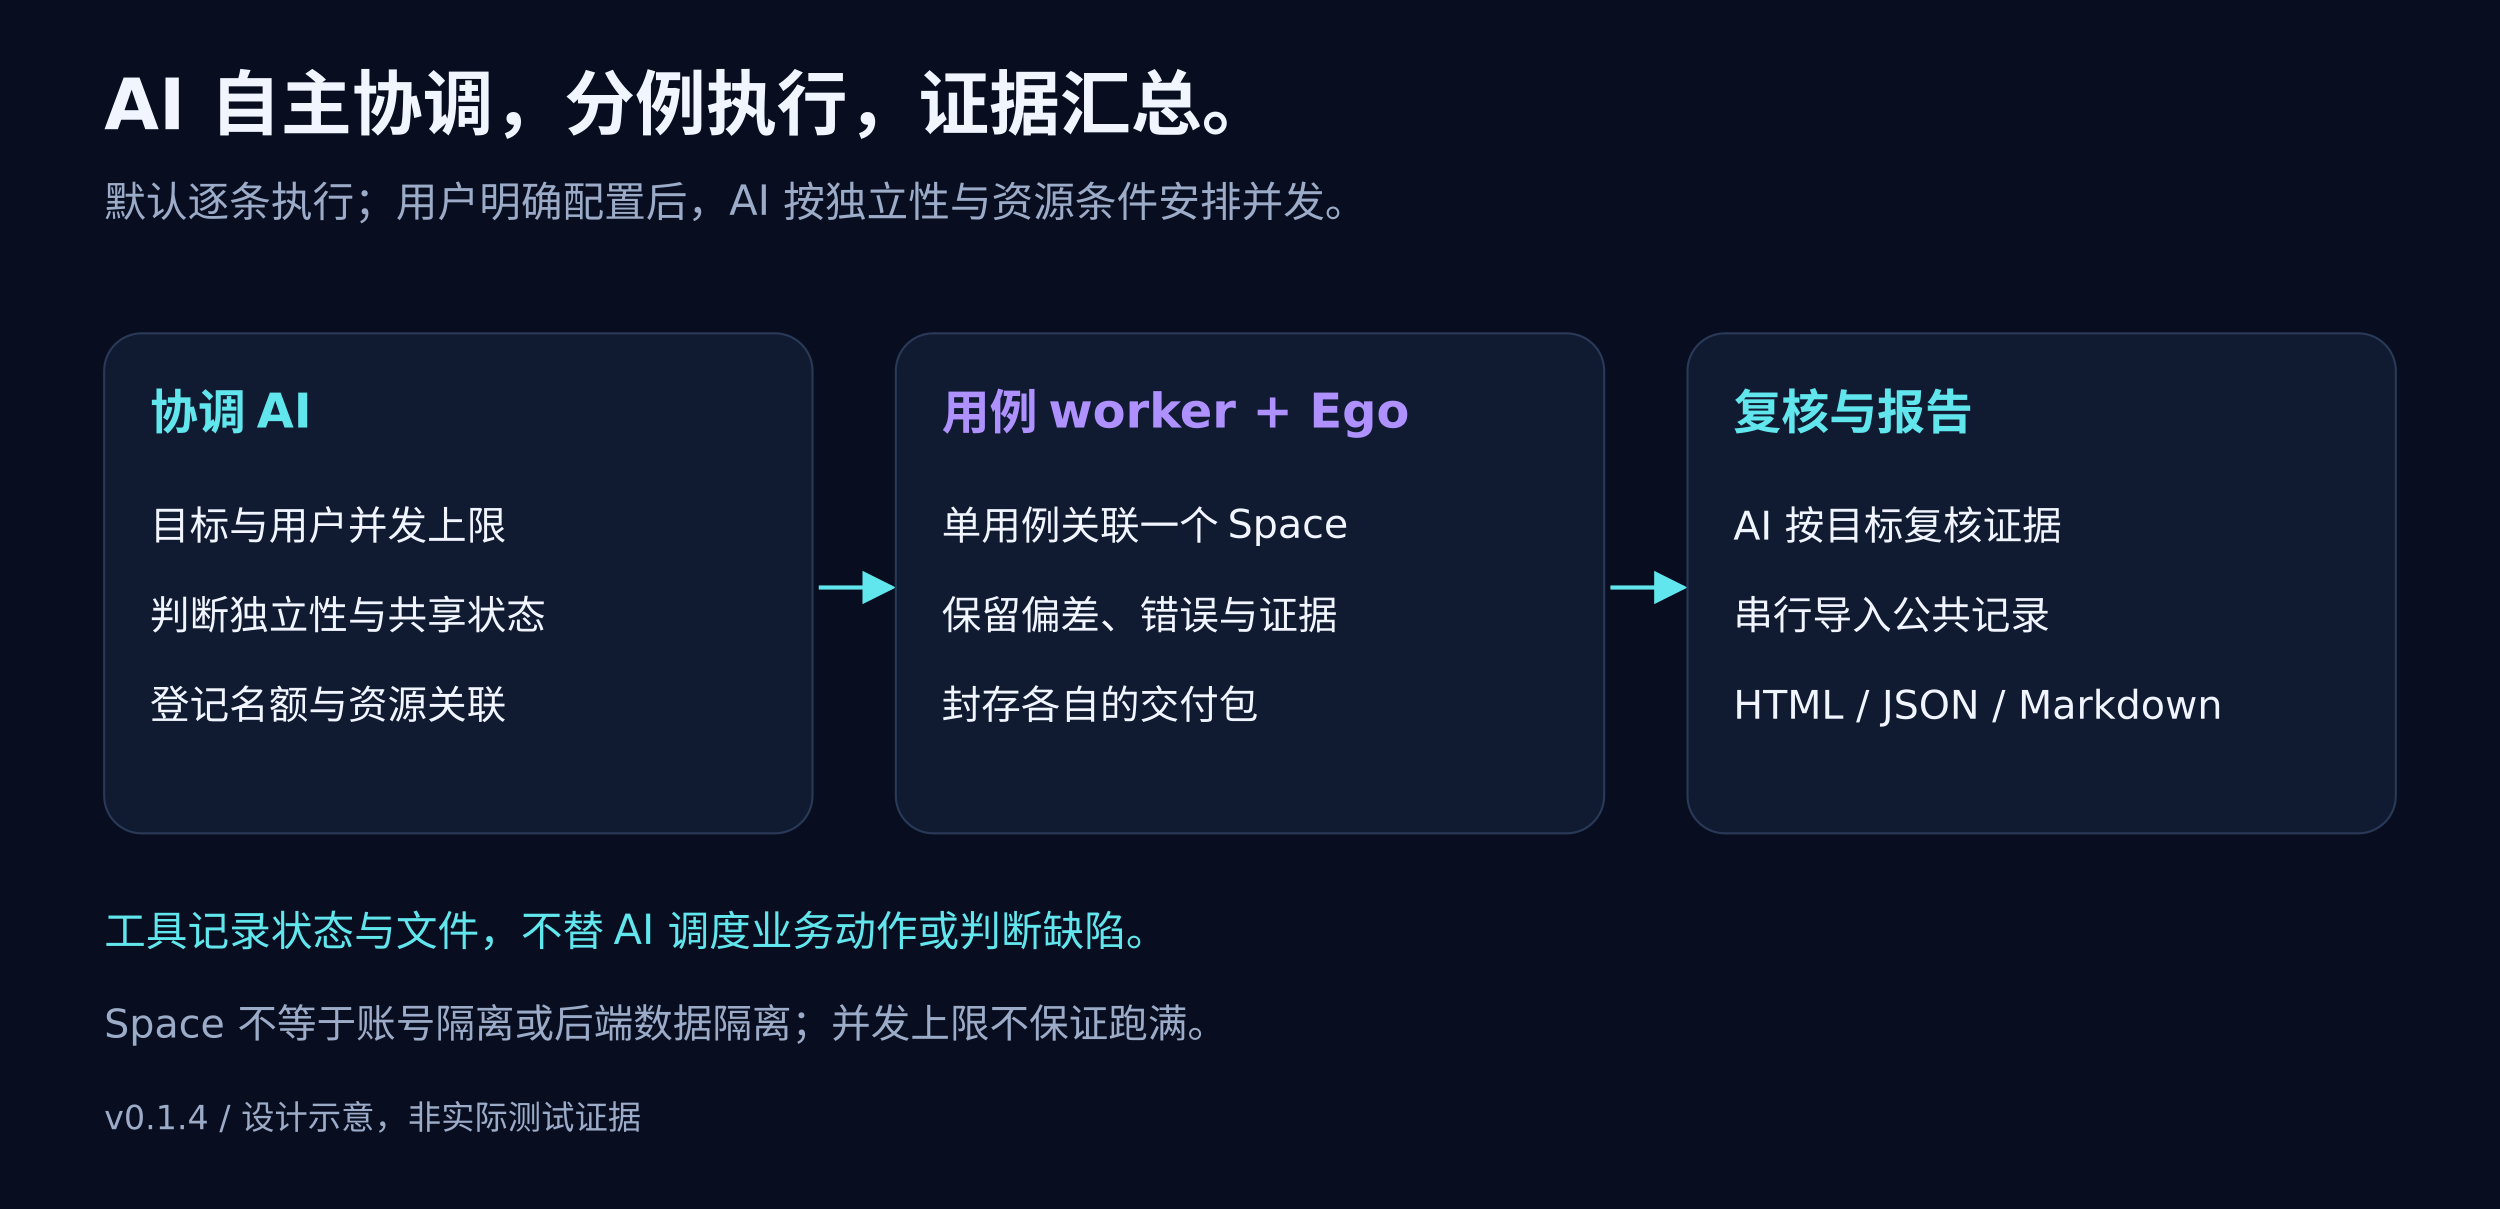
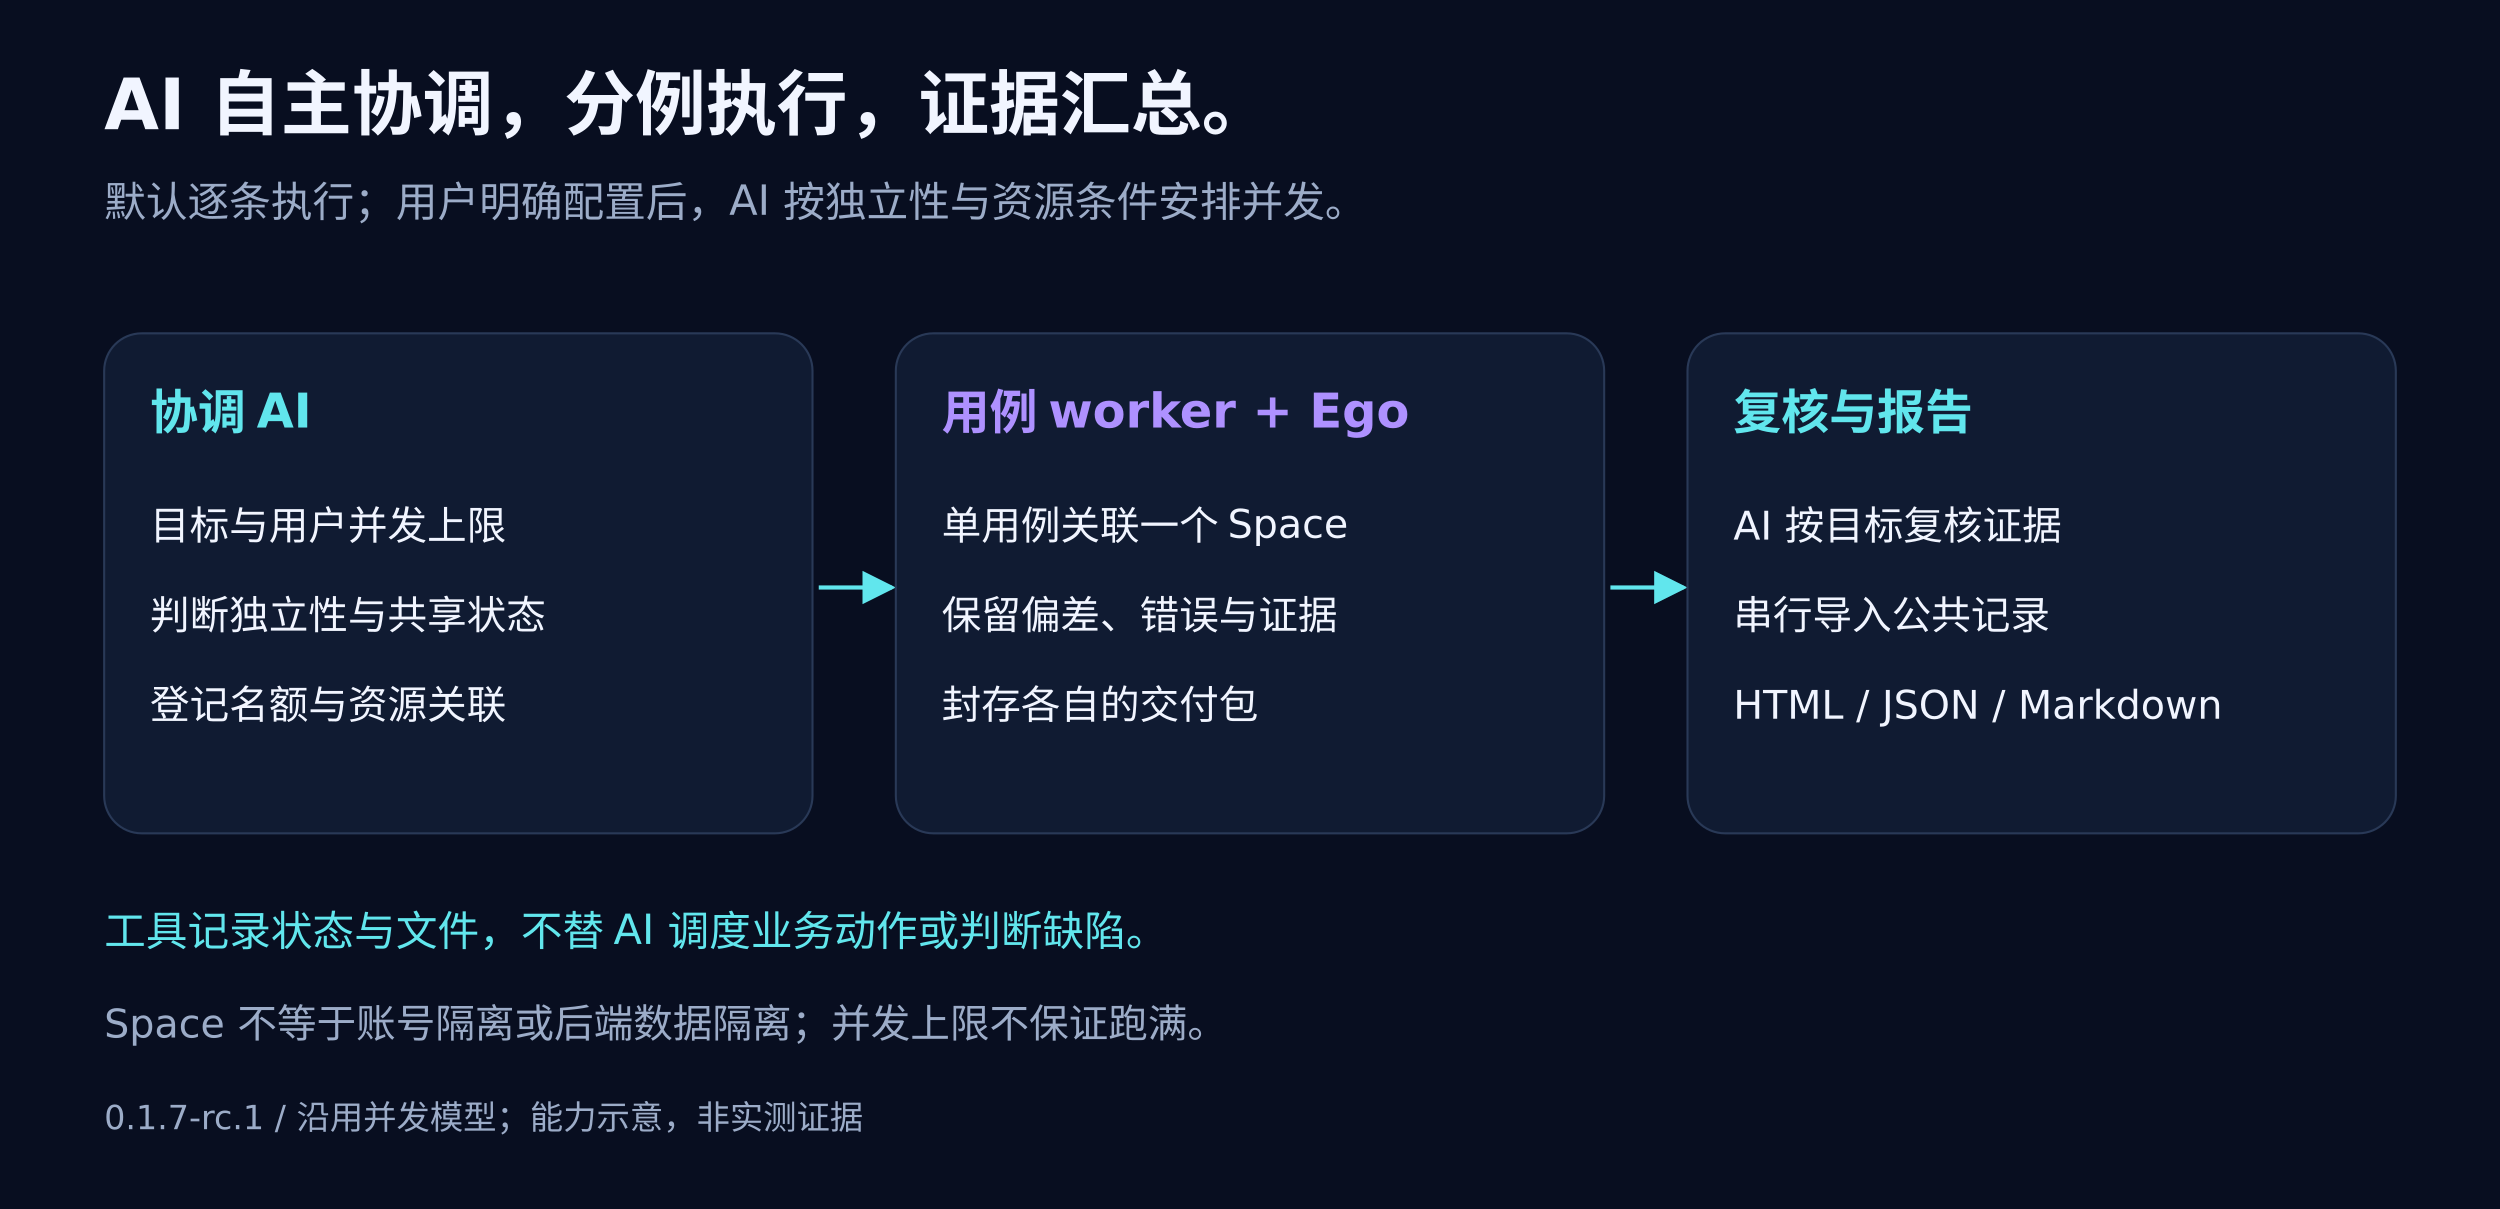
<svg xmlns="http://www.w3.org/2000/svg" width="1200" height="580" viewBox="0 0 1200 580" role="img" aria-label="可配置的并行测试">
  <defs>
    <linearGradient id="g">
      <stop stop-color="#61e6ed" />
      <stop offset="1" stop-color="#ae91ff" />
    </linearGradient>
    <marker id="arrow" markerWidth="8" markerHeight="8" refX="7" refY="4" orient="auto">
      <path d="M0,0 L8,4 L0,8" fill="#61e6ed" />
    </marker>
  </defs>
  <g font-family="DejaVu Sans, Noto Sans CJK SC, sans-serif">
    <rect x="0" y="0" width="1200" height="580" rx="0" fill="#080e20" stroke="#080e20" />
    <path d="M0,2 H1200" stroke="url(#g)" stroke-width="4" />
    <text x="50" y="62" font-size="34" fill="#f1f5ff" font-weight="700">AI 自主协调，分例执行，证据汇总。</text>
    <text x="50" y="104" font-size="20" fill="#9cacc8" font-weight="400">默认逐条执行；用户明确配置后，AI 按独立性与资源条件安排并发。</text>
    <rect x="50" y="160" width="340" height="240" rx="18" fill="#101b32" stroke="#293957" />
    <text x="72" y="206" font-size="23" fill="#61e6ed" font-weight="700">协调 AI</text>
    <text x="72" y="259" font-size="19" fill="#f1f5ff" font-weight="400">目标与用户并发上限</text>
    <text x="72" y="302" font-size="19" fill="#f1f5ff" font-weight="400">判断独立性与共享状态</text>
    <text x="72" y="345" font-size="19" fill="#f1f5ff" font-weight="400">登记名额与资源关联</text>
    <path d="M393,282 L428,282" stroke="#61e6ed" stroke-width="2" fill="none" marker-end="url(#arrow)" />
    <rect x="430" y="160" width="340" height="240" rx="18" fill="#101b32" stroke="#293957" />
    <text x="452" y="206" font-size="23" fill="#ae91ff" font-weight="700">用例 worker + Ego</text>
    <text x="452" y="259" font-size="19" fill="#f1f5ff" font-weight="400">单用例关联一个 Space</text>
    <text x="452" y="302" font-size="19" fill="#f1f5ff" font-weight="400">保留偏差、错误与证据</text>
    <text x="452" y="345" font-size="19" fill="#f1f5ff" font-weight="400">封存各自的交付包</text>
    <path d="M773,282 L808,282" stroke="#61e6ed" stroke-width="2" fill="none" marker-end="url(#arrow)" />
    <rect x="810" y="160" width="340" height="240" rx="18" fill="#101b32" stroke="#293957" />
    <text x="832" y="206" font-size="23" fill="#61e6ed" font-weight="700">复核与报告</text>
    <text x="832" y="259" font-size="19" fill="#f1f5ff" font-weight="400">AI 按目标复核证据</text>
    <text x="832" y="302" font-size="19" fill="#f1f5ff" font-weight="400">串行导入公共记录</text>
    <text x="832" y="345" font-size="19" fill="#f1f5ff" font-weight="400">HTML / JSON / Markdown</text>
    <text x="50" y="454" font-size="20" fill="#61e6ed" font-weight="400">工具记录状态与文件，不替 AI 调度业务动作或判断缺陷。</text>
    <text x="50" y="498" font-size="19" fill="#9cacc8" font-weight="400">Space 不等于账号隔离或后端数据隔离；并发上限不保证跑满。</text>
-     <text x="50" y="542" font-size="16" fill="#9cacc8" font-weight="400">v0.1.4  /  设计示意，非实际测试证据</text>
+     <text x="50" y="542" font-size="16" fill="#9cacc8" font-weight="400">0.1.7-rc.1  /  沿用并发模型；能力示意，非实测证据</text>
  </g>
</svg>
